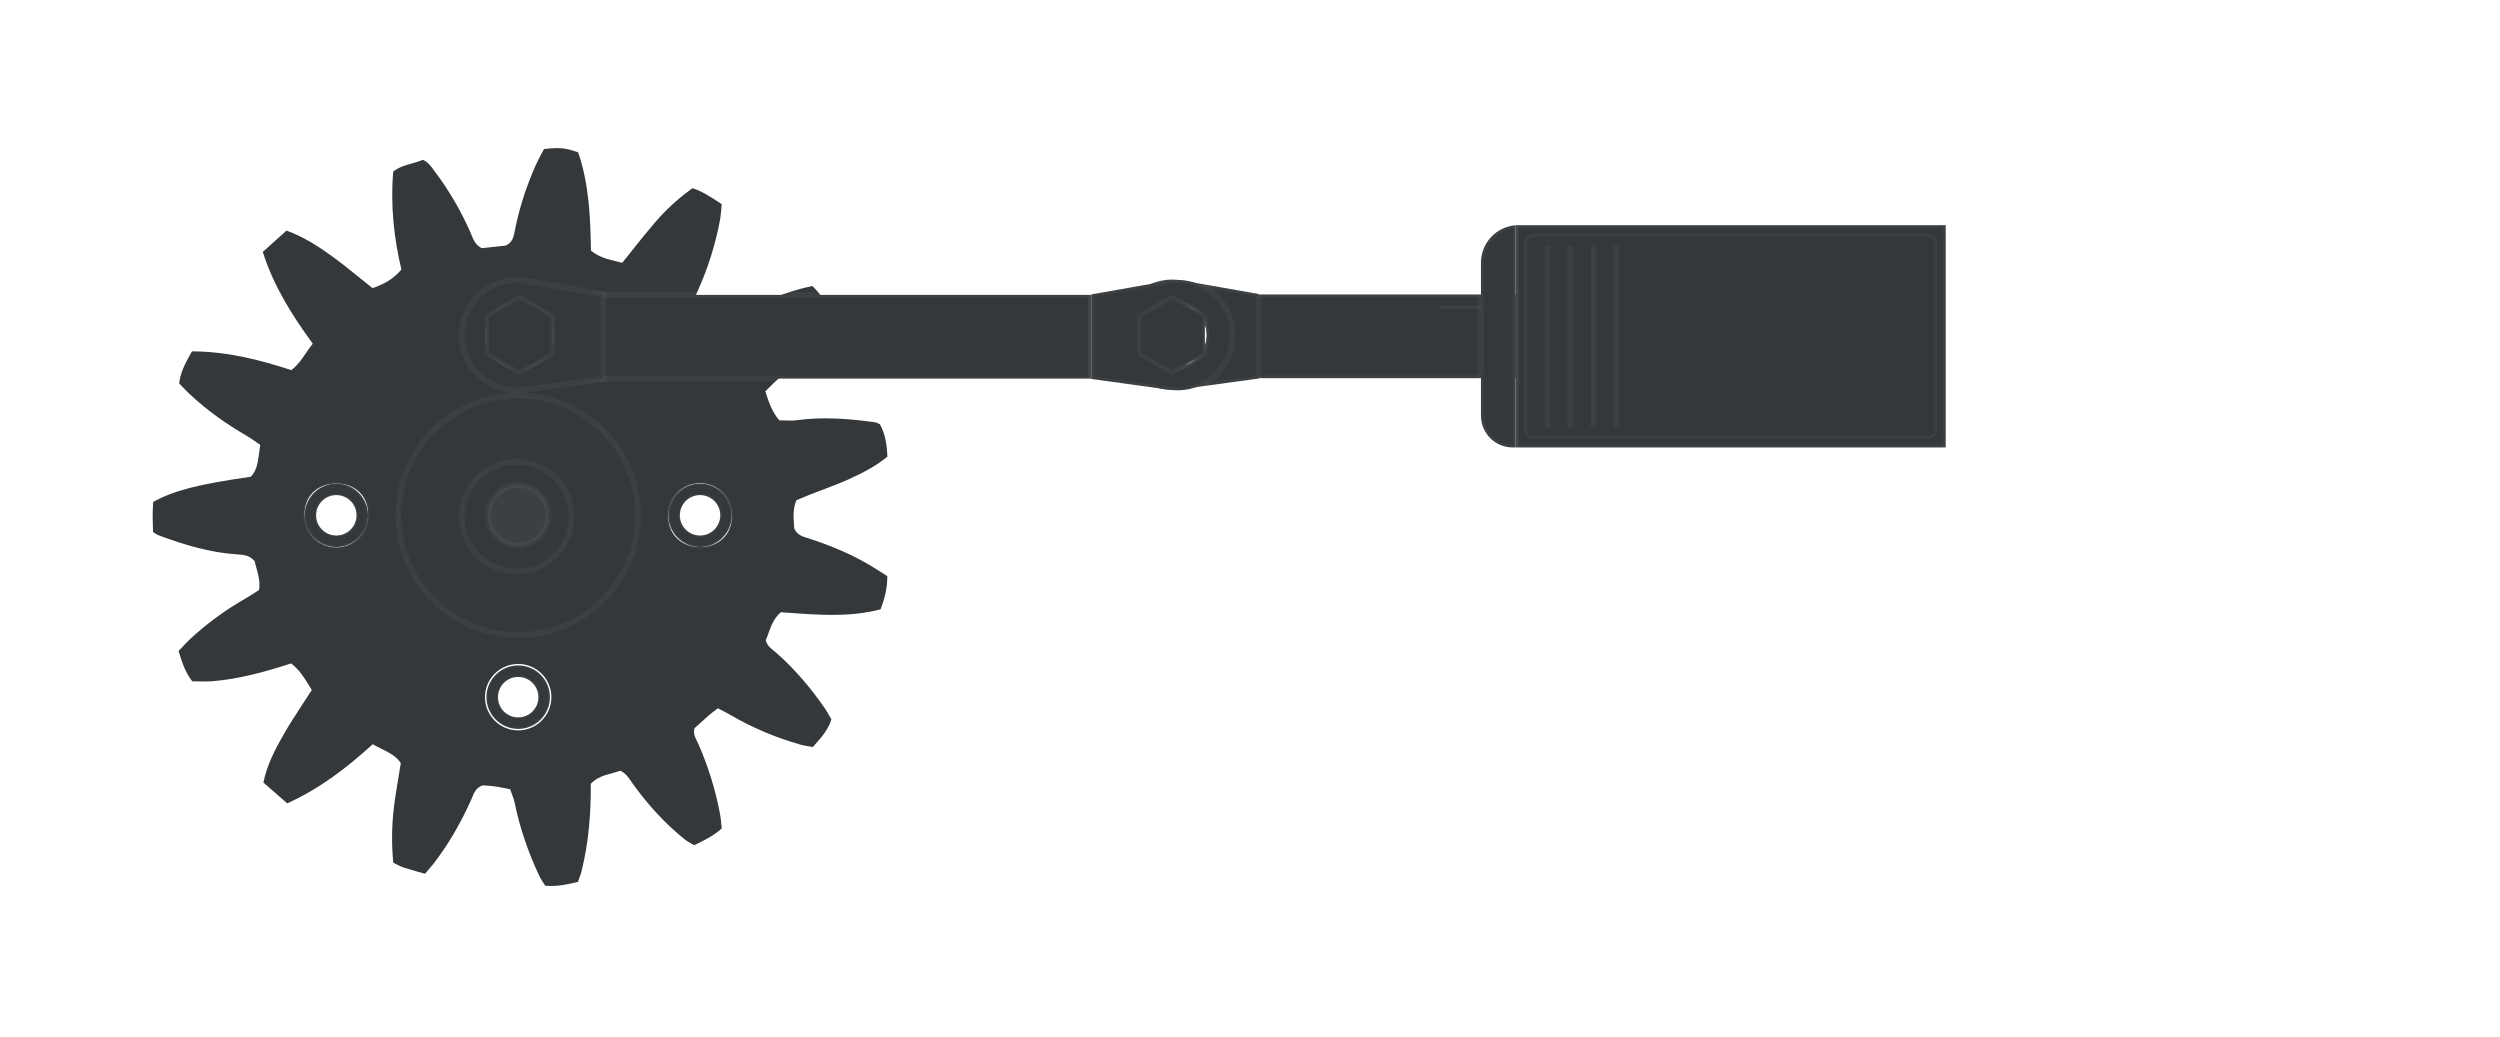
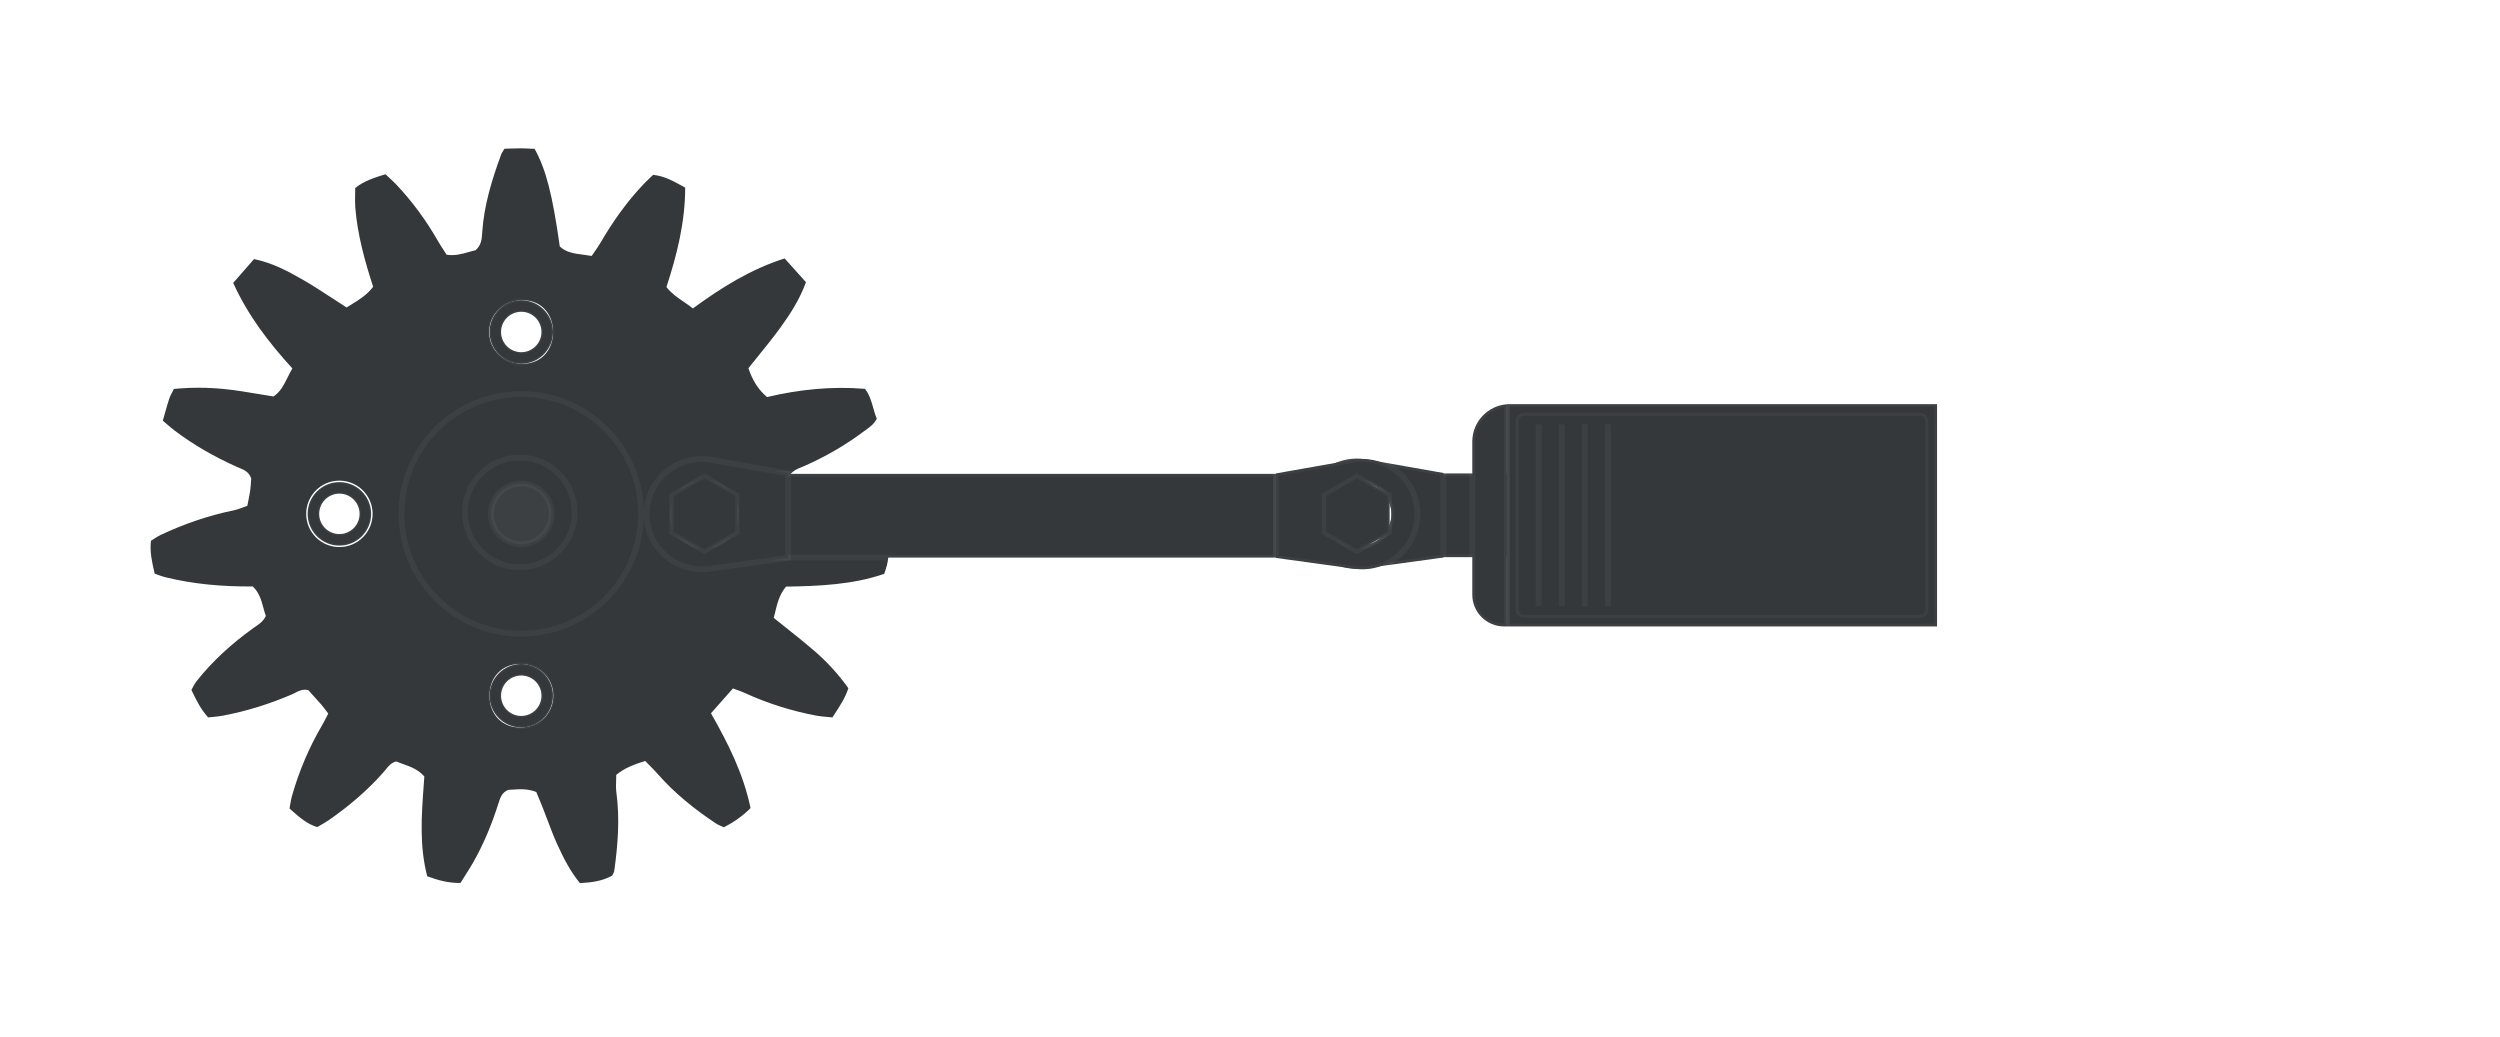
<svg xmlns="http://www.w3.org/2000/svg" width="866" height="359" viewBox="0 0 866 359" fill="none">
  <g id="gear-with-motor">
    <g id="small-gear-2">
-       <path id="cogs-rim" fill-rule="evenodd" clip-rule="evenodd" d="M187.886 48C192.669 48.593 197.28 48.368 202.047 50.078C202.698 51.728 203.563 53.395 204.016 55.166C205.81 62.15 207.103 69.224 207.174 76.466C207.202 79.365 207.179 82.266 207.179 84.994C209.545 87.024 212.067 87.356 214.897 87.982C222.218 78.513 229.92 69.373 239.637 62.454C244.866 64.136 249.72 67.085 253.011 70.59C252.65 76.418 251.203 82.222 249.339 87.9C247.528 93.416 245.369 98.822 243.23 104.636C243.984 105.441 244.837 106.47 245.816 107.363C246.687 108.157 247.695 108.8 248.911 109.709C259.153 103.771 269.765 98.691 281.815 96.141C285.621 99.509 288.448 103.699 291.14 108.245C285.406 119.148 276.728 127.431 267.893 135.955C268.979 138.36 270.01 140.647 271.05 142.946C283.108 142.181 294.871 141.492 306.637 144.164C309.521 148.621 309.668 153.608 310.566 158.789C308.938 160.036 307.415 161.377 305.726 162.463C298.488 167.124 290.712 170.689 282.601 173.544C281.174 174.045 279.775 174.625 278.235 175.217V182.818C279.801 183.399 281.366 184.018 282.955 184.565C291.262 187.419 299.085 191.271 306.48 195.99C307.891 196.891 309.14 198.044 310.446 199.067C309.951 204.163 309.298 208.847 307.028 213.438C295.213 216.69 283.305 216.116 271.185 214.877C270.046 217.248 269.026 219.376 267.83 221.864C270.65 224.614 273.531 227.239 276.19 230.072C279.003 233.067 281.723 236.166 284.265 239.393C286.692 242.476 288.838 245.784 290.967 248.794C289.387 253.278 286.03 257.928 281.639 261.731C269.963 259.547 259.303 254.194 248.573 248.062C246.705 249.822 244.883 251.537 242.939 253.367C247.848 264.281 251.656 275.241 253.103 287.263C249.976 291.447 245.025 293.082 240.955 295.417C238.431 295.317 237.177 293.766 235.775 292.578C228.947 286.799 222.799 280.368 217.461 273.176C216.658 272.095 215.762 271.081 214.735 269.822C212.404 270.554 210.16 271.26 208.246 271.861C206.761 273.942 207.248 275.895 207.271 277.721C207.384 286.356 206.094 294.797 203.948 303.126C203.65 304.282 203.263 305.43 202.768 306.512C202.498 307.107 201.918 307.559 201.471 308.082C197.125 309.5 192.717 309.719 188.453 309.483C186.157 308.482 185.405 306.498 184.505 304.675C180.611 296.807 177.734 288.579 175.835 280.007C175.542 278.686 175.159 277.386 174.75 275.816C172.298 275.469 169.966 275.14 167.255 274.756C166.244 276.838 165.259 278.797 164.335 280.785C160.775 288.444 156.17 295.445 150.924 302.041C149.971 303.242 149.035 304.46 148.096 305.662C142.689 304.278 137.899 303.234 133.429 300.266C131.669 288.378 133.757 276.765 135.893 265.263C134.161 262.852 131.729 262.038 129.343 260.965C124.583 264.72 120.005 268.571 115.176 272.075C110.341 275.582 105.234 278.702 99.52 280.991C95.312 277.952 91.648 274.688 88.186 270.655C89.855 264.869 92.429 259.475 95.397 254.305C98.371 249.126 101.712 244.156 105.133 238.711C103.81 236.886 102.429 234.984 100.932 232.921C100.023 233.068 99.176 233.091 98.406 233.348C89.922 236.167 81.279 238.197 72.333 238.824C71.08 238.912 69.839 239.182 68.076 239.474L63.44 236.898C61.8 232.621 59.675 229.248 58.985 225.395C61.167 222.115 63.867 219.896 67.125 216.557L74.629 210.79C75.647 210.1 82.649 205.542 83.703 204.948C84.758 204.353 85.873 203.724 87.364 202.883C86.675 200.1 86.118 197.855 85.526 195.463H81.841L64.695 190.921L50 185.462V173.679L63.867 167.74C68.815 166.114 72.145 164.429 80.431 163.032C82.169 162.949 83.481 162.887 85.577 162.788C86.18 160.125 86.725 157.718 87.233 155.47C85.267 153.892 84.687 153.734 83.57 153.05L79.733 150.699L73.172 146.094C72.112 145.424 68.439 142.408 68.556 142.434C64.859 138.805 61.832 135.832 58.668 132.726C59.518 130.519 60.244 128.623 60.976 126.73C61.632 125.03 62.788 123.488 63.175 121.317L67.922 118.679C79.307 119.388 90.025 121.73 100.761 125.28C102.31 123.132 103.679 121.234 105.128 119.228C101.803 113.963 98.5 108.993 95.47 103.86C92.506 98.842 90.181 93.502 88.184 87.558C91.126 83.404 95.223 80.394 99.433 76.996C110.707 81.707 120.09 89.069 129.026 97.108C131.586 96.416 133.417 94.884 135.268 93.748C136.165 91.817 135.466 90.181 135.135 88.522C133.488 80.264 132.576 71.934 132.841 63.503C132.898 61.647 133.19 59.797 133.381 57.863C137.631 54.648 142.53 53.88 147.524 52.445C156.289 61.162 161.775 71.772 167.184 82.832C169.534 82.728 171.874 82.625 174.546 82.505C175.049 80.689 175.546 79.09 175.937 77.465C177.986 68.939 180.721 60.656 184.785 52.861C185.632 51.233 186.758 49.752 187.886 48ZM200.275 52.767C195.77 51.197 194.096 51.038 188.445 51.615C187.535 53.379 186.417 55.292 185.53 57.306C182.341 64.536 179.877 72.011 178.359 79.774C177.96 81.817 177.693 83.875 175.201 85.067C172.496 85.36 169.467 85.687 166.846 85.971C164.221 84.546 163.73 82.227 162.843 80.243C159.612 73.016 155.707 66.195 150.952 59.87C149.743 58.262 148.704 56.437 146.52 55.338C143.187 56.788 139.315 56.991 136.196 59.435C135.229 71.067 136.435 82.417 139.045 93.365C136.384 96.452 133.459 98.296 129.049 99.815C124.375 96.109 119.808 92.231 114.972 88.727C110.157 85.239 105.128 82.015 99.249 79.878C96.424 82.414 93.783 84.789 91.022 87.269C94.789 99.096 101.125 109.192 108.341 119.048C105.798 122.192 104.232 125.658 100.922 128.211C89.793 124.56 78.407 121.718 66.485 121.716C64.508 125.343 62.481 128.687 62.069 132.82C63.19 133.975 64.218 135.114 65.329 136.167C71.455 141.975 78.291 146.814 85.579 151.049C87.163 151.969 88.637 153.085 90.153 154.106C89.412 158.282 89.592 162.302 86.887 165.149C68.736 167.73 60.278 169.903 53.056 173.874C52.996 175.385 52.882 177.075 52.877 178.765C52.872 180.629 52.966 182.494 53.017 184.314C53.847 184.797 54.392 185.234 55.014 185.462C63.713 188.653 72.515 191.388 81.855 192.015C84.016 192.161 86.37 192.199 88.205 194.373C88.839 197.389 90.327 200.54 89.738 204.351C88.24 205.305 86.705 206.373 85.086 207.296C78.056 211.302 71.566 216.043 65.657 221.565C64.308 222.825 63.097 224.235 61.857 225.538C63.066 229.481 64.205 233.012 66.617 236.016C68.992 236.016 71.218 236.167 73.42 235.99C82.844 235.233 91.9 232.706 100.846 229.81C104.252 232.404 106.018 235.868 108.004 239.005C104.604 244.34 101.194 249.276 98.225 254.462C95.275 259.617 92.493 264.915 91.245 271.074C91.488 271.287 91.731 271.498 91.973 271.71C94.504 273.921 96.962 276.068 99.499 278.284C110.79 273.173 120.244 265.897 129.118 257.789C132.773 259.945 136.68 261.026 138.834 264.335C137.924 270.212 136.82 275.76 136.262 281.361C135.686 287.131 135.655 292.953 136.23 298.824C137.488 299.438 138.505 300.083 139.614 300.446C142.035 301.237 144.503 301.886 147.22 302.67C148.397 301.273 149.539 300.03 150.556 298.693C155.66 291.977 159.795 284.689 163.231 276.995C164.053 275.153 164.527 273.016 167.202 272.041C168.308 272.13 169.847 272.186 171.364 272.397C173.039 272.63 174.693 273.005 176.726 273.389C177.267 275.009 177.963 276.547 178.294 278.159C180.094 286.933 183.006 295.325 186.802 303.416C187.367 304.619 188.182 305.704 188.845 306.786C192.926 307.234 196.546 306.316 200.21 305.492C200.652 304.208 201.123 303.101 201.411 301.951C203.908 291.931 204.723 281.713 204.652 271.501C207.622 268.373 211.528 268.223 214.861 266.978C217.089 268.02 218.037 269.897 219.228 271.543C224.479 278.795 230.421 285.407 237.463 290.974C238.367 291.687 239.454 292.169 240.475 292.768C240.51 292.751 240.546 292.735 240.581 292.718C243.956 291.102 247.139 289.579 250.013 286.964C249.823 285.305 249.731 283.607 249.42 281.951C247.864 273.672 245.367 265.682 242.029 257.943C241.309 256.271 239.983 254.711 240.556 252.277C242.111 250.875 243.867 249.251 245.669 247.683C246.562 246.907 247.542 246.23 248.684 245.355C250.065 246.083 251.432 246.741 252.736 247.505C260.467 252.03 268.652 255.484 277.259 257.938C278.696 258.347 280.202 258.516 281.565 258.774C284.316 255.663 286.879 252.937 288 249.173C287.161 247.764 286.45 246.39 285.576 245.133C280.76 238.219 275.352 231.821 269.017 226.231C267.633 225.01 265.864 224.091 265.258 221.803C266.643 218.631 267.272 214.828 270.485 212.074C282.006 212.891 293.61 214.073 305.046 211.069C306.441 207.284 307.409 203.708 307.356 199.563C305.085 198.146 302.822 196.636 300.47 195.285C293.908 191.513 286.932 188.672 279.733 186.38C277.905 185.798 276.095 185.3 275.111 183.024C274.986 180.12 274.423 176.887 275.842 173.299C277.329 172.682 279.025 171.949 280.742 171.27C285.197 169.51 289.749 167.962 294.102 165.976C298.75 163.856 303.329 161.524 307.403 158.183C307.228 154.143 306.681 150.334 304.798 146.969C304.092 146.666 303.637 146.35 303.149 146.282C294.134 145.035 285.107 144.313 276.012 145.553C274.025 145.823 271.97 145.593 269.927 145.593C267.489 142.699 266.288 139.363 265.109 135.567C266.536 134.179 267.923 132.703 269.442 131.377C276.214 125.471 281.775 118.54 286.727 111.093C287.282 110.258 287.621 109.278 288.081 108.323C286.308 104.873 284.192 101.831 281.426 99.077C269.604 101.525 259.073 106.802 248.574 112.784C246.066 110.564 243.661 108.435 241.196 106.253C240.789 105.893 240.38 105.531 239.969 105.167C240.552 103.639 240.963 102.354 241.52 101.137C245.172 93.153 247.789 84.84 249.407 76.219C249.746 74.412 249.813 72.554 250.005 70.716C246.56 68.466 243.509 66.347 239.898 65.191C234.934 68.713 230.665 72.673 226.864 77.089C222.973 81.605 219.332 86.338 215.537 91.03C211.709 90.05 207.977 89.524 204.705 86.789C204.515 75.267 204.045 63.666 200.275 52.767Z" fill="rgba(255,255,255,0.04)" />
-       <path id="inner-body" fill-rule="evenodd" clip-rule="evenodd" d="M200.275 52.767C195.77 51.197 194.097 51.038 188.446 51.615C188.166 52.157 187.867 52.713 187.56 53.282C186.87 54.564 186.145 55.911 185.531 57.305C182.342 64.536 179.878 72.011 178.359 79.774C178.338 79.883 178.317 79.992 178.297 80.1C177.926 82.034 177.561 83.938 175.202 85.067C172.496 85.36 169.468 85.687 166.847 85.97C164.683 84.797 163.969 83.014 163.288 81.313C163.143 80.951 162.999 80.592 162.843 80.243C159.613 73.016 155.708 66.195 150.952 59.87C150.755 59.607 150.562 59.338 150.368 59.068C149.373 57.685 148.347 56.257 146.52 55.337C145.31 55.864 144.028 56.227 142.737 56.591C140.474 57.231 138.183 57.879 136.196 59.435C135.229 71.066 136.436 82.417 139.045 93.365C136.385 96.452 133.46 98.296 129.049 99.815C127.626 98.686 126.212 97.541 124.798 96.396C121.569 93.782 118.335 91.163 114.972 88.727C110.158 85.239 105.129 82.015 99.249 79.878C97.8 81.18 96.398 82.439 95.004 83.692L94.943 83.746L94.878 83.805L94.839 83.84C93.573 84.978 92.311 86.112 91.022 87.269C94.789 99.096 101.126 109.191 108.341 119.048C107.487 120.104 106.743 121.196 106.007 122.278C104.55 124.417 103.121 126.516 100.923 128.211C89.793 124.56 78.408 121.718 66.485 121.716C66.305 122.046 66.125 122.374 65.945 122.701C64.153 125.958 62.444 129.065 62.069 132.819C62.426 133.187 62.773 133.553 63.117 133.915C63.853 134.691 64.572 135.449 65.329 136.166C71.455 141.975 78.291 146.813 85.58 151.049C86.668 151.681 87.705 152.406 88.739 153.129C89.209 153.458 89.68 153.787 90.154 154.106C89.984 155.063 89.863 156.012 89.744 156.94C89.344 160.063 88.973 162.954 86.888 165.148C68.736 167.73 60.279 169.903 53.057 173.873C53.039 174.323 53.016 174.789 52.993 175.266C52.938 176.391 52.881 177.578 52.877 178.765C52.874 180.08 52.92 181.396 52.965 182.697C52.984 183.239 53.003 183.778 53.018 184.314C53.302 184.48 53.553 184.64 53.786 184.788C54.23 185.072 54.606 185.312 55.015 185.462C63.714 188.653 72.516 191.388 81.856 192.015C81.969 192.023 82.084 192.03 82.198 192.038C84.263 192.171 86.467 192.313 88.206 194.373C88.374 195.172 88.602 195.981 88.835 196.809C89.482 199.105 90.171 201.55 89.739 204.351C89.273 204.647 88.804 204.955 88.33 205.266C87.279 205.954 86.202 206.66 85.087 207.295C78.056 211.302 71.567 216.043 65.657 221.565C64.735 222.426 63.877 223.358 63.03 224.278C62.639 224.702 62.249 225.126 61.858 225.538C63.066 229.481 64.206 233.012 66.618 236.015C67.377 236.015 68.121 236.031 68.854 236.046C70.412 236.079 71.923 236.11 73.42 235.99C82.844 235.233 91.901 232.705 100.847 229.81C103.7 231.983 105.402 234.766 107.047 237.457C107.366 237.978 107.683 238.496 108.005 239.005C106.957 240.649 105.908 242.255 104.871 243.843C102.545 247.405 100.279 250.875 98.226 254.461C95.275 259.617 92.494 264.915 91.246 271.074L91.973 271.71C94.505 273.921 96.963 276.068 99.5 278.284C110.79 273.172 120.244 265.897 129.119 257.789C130.139 258.391 131.179 258.909 132.194 259.415C134.818 260.722 137.282 261.95 138.835 264.334C138.553 266.154 138.253 267.941 137.956 269.709C137.293 273.651 136.648 277.494 136.263 281.361C135.686 287.131 135.656 292.953 136.23 298.824C136.637 299.022 137.018 299.224 137.385 299.418C138.154 299.825 138.864 300.2 139.614 300.445C141.315 301.001 143.039 301.487 144.856 301.998L144.866 302.002C145.633 302.217 146.416 302.438 147.221 302.67C147.6 302.22 147.975 301.786 148.344 301.36C149.12 300.463 149.868 299.599 150.556 298.693C155.661 291.977 159.796 284.689 163.231 276.995C163.354 276.72 163.469 276.439 163.585 276.156C164.244 274.541 164.927 272.87 167.203 272.041C167.516 272.066 167.864 272.089 168.237 272.113C169.179 272.174 170.278 272.246 171.365 272.396C172.514 272.557 173.654 272.784 174.914 273.035C175.488 273.149 176.09 273.269 176.726 273.389C176.9 273.907 177.089 274.417 177.276 274.923C177.676 276 178.07 277.063 178.295 278.159C180.095 286.933 183.007 295.324 186.803 303.416C187.19 304.241 187.695 305.01 188.188 305.761C188.414 306.105 188.637 306.446 188.845 306.785C192.659 307.205 196.071 306.431 199.491 305.655C199.731 305.6 199.971 305.546 200.211 305.492C200.352 305.081 200.497 304.688 200.637 304.305C200.935 303.497 201.217 302.73 201.412 301.951C203.909 291.931 204.724 281.713 204.652 271.501C206.794 269.245 209.423 268.538 211.972 267.853C212.958 267.587 213.932 267.325 214.862 266.978C216.692 267.833 217.658 269.253 218.605 270.644C218.811 270.947 219.016 271.249 219.229 271.543C224.479 278.795 230.421 285.407 237.463 290.973C238.082 291.461 238.785 291.841 239.496 292.224C239.823 292.401 240.153 292.579 240.476 292.768L240.581 292.718C243.956 291.102 247.14 289.579 250.014 286.963C249.954 286.442 249.904 285.917 249.854 285.391C249.744 284.242 249.634 283.086 249.421 281.951C247.864 273.672 245.367 265.681 242.03 257.943C241.871 257.575 241.683 257.212 241.493 256.844C240.818 255.542 240.11 254.175 240.556 252.277C240.991 251.885 241.442 251.475 241.905 251.055L241.913 251.047C243.103 249.965 244.375 248.81 245.669 247.683C246.274 247.158 246.919 246.678 247.626 246.151C247.964 245.9 248.316 245.638 248.685 245.355C249.119 245.584 249.552 245.806 249.982 246.027C250.919 246.507 251.843 246.981 252.737 247.505C260.467 252.03 268.653 255.484 277.259 257.938C278.251 258.22 279.275 258.388 280.262 258.549C280.706 258.622 281.143 258.694 281.565 258.774C281.733 258.584 281.899 258.397 282.065 258.21C284.623 255.327 286.948 252.708 288.001 249.172C287.731 248.72 287.475 248.272 287.223 247.83C286.689 246.894 286.17 245.987 285.577 245.133C280.76 238.219 275.352 231.821 269.018 226.231C268.728 225.975 268.421 225.733 268.112 225.488C266.944 224.565 265.737 223.611 265.258 221.803C265.604 221.012 265.902 220.182 266.205 219.339C267.118 216.8 268.074 214.142 270.486 212.073C271.39 212.138 272.294 212.204 273.199 212.27L273.213 212.272C283.836 213.052 294.512 213.836 305.046 211.069C306.442 207.284 307.41 203.707 307.357 199.563C306.646 199.119 305.935 198.667 305.223 198.212C303.66 197.216 302.086 196.213 300.47 195.285C293.909 191.513 286.932 188.672 279.733 186.38L279.528 186.315C277.771 185.758 276.059 185.215 275.112 183.024C275.09 182.527 275.056 182.022 275.021 181.506C274.852 179.005 274.667 176.273 275.843 173.299C276.293 173.113 276.762 172.915 277.245 172.712C278.357 172.243 279.546 171.743 280.742 171.27C282.196 170.696 283.66 170.144 285.124 169.592C288.147 168.453 291.17 167.314 294.103 165.976C298.75 163.855 303.329 161.524 307.404 158.183C307.228 154.143 306.681 150.333 304.799 146.969C304.556 146.865 304.343 146.76 304.149 146.663C303.776 146.478 303.47 146.327 303.15 146.282C294.134 145.035 285.108 144.313 276.013 145.553C274.653 145.737 273.261 145.688 271.863 145.639C271.218 145.616 270.573 145.593 269.928 145.593C267.489 142.699 266.288 139.363 265.11 135.567C265.557 135.132 266 134.689 266.444 134.244C267.418 133.269 268.4 132.287 269.443 131.377C276.215 125.471 281.776 118.54 286.728 111.093C287.104 110.527 287.381 109.893 287.664 109.246C287.798 108.94 287.934 108.629 288.081 108.323C286.308 104.873 284.193 101.831 281.426 99.077C269.604 101.524 259.074 106.802 248.575 112.784C246.067 110.564 243.662 108.435 241.196 106.253L239.97 105.167C240.16 104.666 240.333 104.192 240.498 103.737C240.837 102.805 241.146 101.955 241.52 101.137C245.173 93.153 247.79 84.84 249.408 76.219C249.64 74.98 249.745 73.717 249.85 72.453C249.897 71.874 249.946 71.294 250.006 70.716C249.704 70.519 249.404 70.322 249.107 70.127C246.021 68.102 243.192 66.245 239.898 65.191C234.935 68.713 230.666 72.673 226.864 77.088C224.164 80.224 221.583 83.463 218.988 86.72C217.845 88.155 216.698 89.595 215.538 91.03C214.937 90.876 214.34 90.734 213.746 90.592C210.551 89.831 207.464 89.095 204.706 86.788C204.515 75.266 204.045 63.666 200.275 52.767ZM191 241.5C191 247.851 185.852 253 179.5 253C173.149 253 168 247.851 168 241.5C168 235.149 173.149 230 179.5 230C185.852 230 191 235.149 191 241.5ZM242.499 167.399C248.85 167.399 253.5 172.548 253.5 178.899C253.5 185.25 248.851 189.5 242.5 189.5C236.149 189.5 231.5 185.25 231.5 178.899C231.5 172.548 236.148 167.399 242.499 167.399ZM116.5 167.5C122.851 167.5 127.5 171.649 127.5 178C127.5 184.351 122.853 189.601 116.502 189.601C110.151 189.601 105.5 184.351 105.5 178C105.5 171.649 110.149 167.5 116.5 167.5ZM191 115.5C191 121.851 185.852 127 179.5 127C173.149 127 168 121.851 168 115.5C168 109.149 173.149 104 179.5 104C185.852 104 191 109.149 191 115.5Z" fill="#35383B" />
-       <circle id="center" cx="179.5" cy="178.5" r="10.5" fill="rgba(255,255,255,0.04)" stroke="rgba(255,255,255,0.04)" stroke-width="2" />
-       <circle id="inner-ring" cx="179" cy="179" r="19" stroke="rgba(255,255,255,0.04)" stroke-width="2" />
-       <circle id="outer-inner-ring" cx="179.5" cy="178.5" r="41.5" stroke="rgba(255,255,255,0.04)" stroke-width="2" />
+       <path id="cogs-rim" fill-rule="evenodd" clip-rule="evenodd" d="M311.065 186.386C310.473 191.169 310.698 195.781 308.988 200.547C307.337 201.198 305.671 202.063 303.899 202.517C296.915 204.31 289.841 205.603 282.599 205.674C279.7 205.703 276.8 205.679 274.072 205.679C272.042 208.045 271.709 210.567 271.083 213.397C280.552 220.719 289.692 228.42 296.612 238.138C294.929 243.366 291.98 248.22 288.475 251.511C282.647 251.15 276.843 249.704 271.166 247.839C265.649 246.028 260.244 243.87 254.429 241.731C253.624 242.484 252.595 243.338 251.703 244.316C250.908 245.187 250.266 246.196 249.357 247.411C255.294 257.653 260.375 268.265 262.924 280.315C259.557 284.122 255.366 286.948 250.82 289.64C239.917 283.907 231.634 275.229 223.111 266.394C220.705 267.48 218.418 268.51 216.119 269.55C216.884 281.608 217.574 293.372 214.901 305.137C210.444 308.021 205.457 308.169 200.276 309.066C199.03 307.439 197.689 305.915 196.603 304.227C191.942 296.988 188.376 289.213 185.522 281.101C185.02 279.674 184.441 278.275 183.848 276.736H176.247C175.666 278.302 175.047 279.866 174.501 281.455C171.646 289.762 167.794 297.586 163.076 304.98C162.175 306.391 161.022 307.64 159.998 308.947C154.902 308.451 150.218 307.798 145.627 305.528C142.375 293.713 142.95 281.806 144.188 269.686C141.817 268.547 139.69 267.526 137.201 266.331C134.451 269.15 131.827 272.031 128.994 274.69C125.999 277.503 122.899 280.224 119.672 282.765C116.589 285.192 113.281 287.338 110.271 289.467C105.788 287.888 101.137 284.53 97.334 280.139C99.518 268.463 104.871 257.804 111.004 247.073C109.244 245.205 107.528 243.383 105.699 241.439C94.784 246.349 83.825 250.156 71.803 251.604C67.619 248.476 65.983 243.525 63.649 239.456C63.748 236.931 65.299 235.677 66.488 234.275C72.266 227.447 78.697 221.299 85.889 215.961C86.971 215.158 87.985 214.262 89.243 213.235C88.511 210.904 87.805 208.66 87.204 206.747C85.123 205.262 83.171 205.748 81.344 205.772C72.71 205.884 64.269 204.594 55.939 202.449C54.783 202.151 53.636 201.763 52.553 201.268C51.959 200.998 51.506 200.419 50.983 199.972C49.566 195.625 49.346 191.217 49.583 186.954C50.583 184.658 52.567 183.906 54.39 183.005C62.258 179.111 70.486 176.234 79.058 174.335C80.379 174.042 81.68 173.659 83.249 173.25C83.597 170.798 83.926 168.466 84.31 165.756C82.227 164.744 80.269 163.759 78.28 162.835C70.621 159.276 63.62 154.67 57.024 149.425C55.824 148.471 54.606 147.535 53.404 146.597C54.788 141.189 55.831 136.4 58.799 131.929C70.688 130.169 82.3 132.258 93.803 134.394C96.213 132.662 97.028 130.229 98.101 127.843C94.346 123.083 90.494 118.505 86.991 113.676C83.484 108.841 80.363 103.734 78.075 98.021C81.113 93.812 84.377 90.148 88.41 86.686C94.197 88.355 99.59 90.929 104.761 93.897C109.94 96.871 114.909 100.212 120.354 103.633C122.179 102.31 124.082 100.929 126.145 99.432C125.997 98.523 125.974 97.676 125.718 96.906C122.898 88.423 120.869 79.779 120.241 70.833C120.154 69.58 119.883 68.339 119.591 66.576L122.167 61.94C126.445 60.3 129.818 58.175 133.67 57.486C136.951 59.668 139.169 62.367 142.508 65.625L148.276 73.129C148.965 74.147 153.523 81.149 154.118 82.204C154.712 83.258 155.341 84.373 156.183 85.864C158.966 85.176 161.21 84.619 163.603 84.026V80.341L168.145 63.195L173.603 48.5H185.386L191.325 62.367C192.952 67.316 194.636 70.646 196.033 78.931C196.116 80.669 196.178 81.982 196.278 84.078C198.94 84.68 201.347 85.225 203.596 85.733C205.173 83.767 205.331 83.188 206.015 82.07L208.366 78.233L212.971 71.672C213.642 70.612 216.657 66.939 216.632 67.056C220.261 63.359 223.234 60.333 226.34 57.169C228.547 58.018 230.443 58.744 232.335 59.476C234.035 60.132 235.577 61.288 237.749 61.675L240.386 66.422C239.677 77.807 237.336 88.525 233.786 99.261C235.933 100.81 237.831 102.179 239.838 103.628C245.103 100.304 250.073 97 255.205 93.97C260.224 91.006 265.563 88.681 271.507 86.684C275.661 89.626 278.672 93.723 282.069 97.933C277.358 109.207 269.996 118.59 261.958 127.526C262.65 130.086 264.182 131.917 265.317 133.768C267.248 134.665 268.884 133.966 270.543 133.635C278.802 131.988 287.132 131.076 295.562 131.341C297.418 131.399 299.268 131.69 301.202 131.881C304.418 136.131 305.185 141.031 306.62 146.024C297.903 154.79 287.294 160.275 276.233 165.684C276.338 168.034 276.441 170.374 276.56 173.046C278.376 173.55 279.976 174.046 281.6 174.437C290.127 176.487 298.41 179.222 306.205 183.285C307.832 184.132 309.314 185.259 311.065 186.386ZM306.299 198.775C307.868 194.27 308.028 192.597 307.45 186.946C305.687 186.035 303.773 184.918 301.76 184.03C294.529 180.841 287.055 178.377 279.291 176.859C277.248 176.46 275.191 176.193 273.999 173.701C273.706 170.996 273.378 167.967 273.095 165.347C274.519 162.721 276.839 162.23 278.822 161.343C286.049 158.113 292.871 154.207 299.196 149.452C300.803 148.243 302.628 147.204 303.728 145.02C302.278 141.687 302.074 137.815 299.63 134.696C287.999 133.729 276.648 134.936 265.701 137.545C262.613 134.884 260.769 131.96 259.251 127.549C262.956 122.875 266.835 118.308 270.338 113.472C273.827 108.657 277.05 103.628 279.188 97.749C276.651 94.924 274.277 92.284 271.797 89.522C259.97 93.289 249.874 99.625 240.017 106.841C236.873 104.298 233.407 102.732 230.854 99.422C234.505 88.293 237.348 76.908 237.349 64.985C233.722 63.008 230.378 60.981 226.246 60.569C225.09 61.69 223.952 62.718 222.899 63.829C217.091 69.955 212.252 76.791 208.017 84.079C207.096 85.664 205.98 87.137 204.959 88.654C200.783 87.912 196.763 88.093 193.917 85.387C191.336 67.236 189.162 58.779 185.192 51.556C183.681 51.497 181.991 51.382 180.301 51.377C178.436 51.372 176.571 51.466 174.751 51.517C174.268 52.347 173.832 52.892 173.603 53.514C170.413 62.214 167.677 71.016 167.05 80.356C166.904 82.516 166.866 84.871 164.692 86.705C161.676 87.339 158.525 88.827 154.714 88.238C153.761 86.74 152.692 85.205 151.77 83.586C147.763 76.556 143.022 70.066 137.5 64.157C136.241 62.808 134.83 61.597 133.528 60.357C129.584 61.566 126.053 62.705 123.05 65.118C123.05 67.492 122.899 69.718 123.076 71.92C123.832 81.344 126.36 90.401 129.256 99.347C126.661 102.752 123.198 104.518 120.06 106.505C114.726 103.104 109.789 99.694 104.604 96.725C99.448 93.775 94.15 90.993 87.992 89.745C87.779 89.989 87.567 90.231 87.356 90.473C85.144 93.004 82.997 95.462 80.782 98C85.893 109.29 93.168 118.744 101.276 127.619C99.121 131.273 98.039 135.181 94.731 137.335C88.853 136.424 83.306 135.32 77.705 134.762C71.934 134.186 66.113 134.155 60.242 134.73C59.627 135.988 58.983 137.005 58.62 138.114C57.828 140.535 57.18 143.003 56.395 145.72C57.792 146.897 59.035 148.04 60.373 149.056C67.088 154.16 74.376 158.295 82.07 161.731C83.913 162.554 86.049 163.027 87.025 165.702C86.935 166.808 86.879 168.348 86.669 169.864C86.435 171.539 86.06 173.193 85.676 175.226C84.057 175.767 82.519 176.463 80.906 176.794C72.133 178.594 63.741 181.506 55.65 185.303C54.446 185.867 53.361 186.683 52.28 187.345C51.831 191.426 52.749 195.046 53.574 198.71C54.858 199.152 55.964 199.624 57.114 199.912C67.135 202.408 77.352 203.223 87.565 203.152C90.692 206.122 90.842 210.028 92.087 213.361C91.046 215.59 89.168 216.537 87.523 217.729C80.27 222.979 73.659 228.921 68.092 235.963C67.379 236.867 66.896 237.954 66.297 238.975C66.314 239.011 66.331 239.046 66.348 239.081C67.963 242.456 69.487 245.639 72.102 248.514C73.761 248.323 75.459 248.231 77.114 247.92C85.393 246.364 93.384 243.867 101.123 240.529C102.795 239.809 104.355 238.483 106.788 239.056C108.191 240.611 109.814 242.367 111.382 244.169C112.158 245.063 112.835 246.043 113.71 247.184C112.982 248.565 112.325 249.932 111.56 251.236C107.035 258.967 103.581 267.153 101.127 275.759C100.719 277.196 100.55 278.702 100.292 280.065C103.402 282.817 106.128 285.379 109.893 286.5C111.302 285.661 112.675 284.951 113.932 284.076C120.846 279.26 127.244 273.852 132.834 267.517C134.056 266.133 134.975 264.364 137.263 263.758C140.435 265.144 144.237 265.772 146.992 268.986C146.174 280.506 144.993 292.11 147.996 303.546C151.781 304.942 155.358 305.91 159.502 305.857C160.919 303.585 162.429 301.323 163.78 298.97C167.552 292.408 170.393 285.432 172.685 278.233C173.268 276.405 173.765 274.595 176.042 273.612C178.946 273.486 182.178 272.924 185.766 274.342C186.383 275.829 187.116 277.525 187.795 279.242C189.555 283.697 191.104 288.25 193.089 292.603C195.21 297.25 197.542 301.829 200.883 305.903C204.922 305.728 208.732 305.181 212.096 303.299C212.399 302.592 212.715 302.138 212.783 301.649C214.03 292.634 214.753 283.607 213.513 274.512C213.243 272.526 213.472 270.471 213.472 268.428C216.366 265.989 219.702 264.788 223.499 263.609C224.886 265.036 226.362 266.423 227.688 267.943C233.594 274.715 240.525 280.275 247.973 285.228C248.807 285.782 249.787 286.121 250.742 286.581C254.193 284.808 257.235 282.692 259.988 279.926C257.541 268.104 252.263 257.573 246.281 247.075C248.501 244.566 250.63 242.161 252.813 239.696C253.173 239.289 253.535 238.88 253.899 238.469C255.427 239.052 256.711 239.464 257.928 240.02C265.912 243.672 274.225 246.29 282.847 247.907C284.653 248.247 286.511 248.313 288.349 248.505C290.599 245.06 292.719 242.009 293.874 238.398C290.352 233.434 286.393 229.165 281.977 225.364C277.46 221.473 272.728 217.832 268.036 214.037C269.016 210.209 269.542 206.477 272.277 203.205C283.799 203.015 295.399 202.545 306.299 198.775Z" fill="rgba(255,255,255,0.04)" />
+       <path id="inner-body" fill-rule="evenodd" clip-rule="evenodd" d="M306.298 198.775C307.868 194.27 308.027 192.597 307.45 186.946C306.908 186.666 306.352 186.366 305.783 186.06C304.501 185.37 303.154 184.645 301.76 184.03C294.529 180.841 287.054 178.378 279.291 176.859C279.182 176.838 279.073 176.817 278.965 176.796C277.031 176.426 275.127 176.06 273.998 173.701C273.705 170.996 273.378 167.968 273.095 165.347C274.268 163.182 276.051 162.469 277.752 161.788C278.114 161.643 278.473 161.499 278.822 161.343C286.049 158.113 292.87 154.207 299.195 149.452C299.458 149.255 299.727 149.062 299.997 148.867C301.38 147.873 302.808 146.847 303.727 145.02C303.201 143.81 302.838 142.528 302.474 141.237C301.834 138.974 301.186 136.682 299.63 134.696C287.999 133.729 276.648 134.936 265.7 137.545C262.613 134.884 260.769 131.96 259.25 127.549C260.379 126.126 261.523 124.712 262.668 123.298C265.283 120.069 267.901 116.835 270.338 113.472C273.826 108.657 277.05 103.628 279.187 97.749C277.885 96.299 276.626 94.898 275.373 93.504L275.318 93.443L275.26 93.378L275.225 93.339C274.087 92.072 272.953 90.81 271.796 89.522C259.969 93.289 249.874 99.625 240.017 106.841C238.961 105.987 237.869 105.243 236.787 104.506C234.648 103.05 232.549 101.621 230.854 99.423C234.505 88.293 237.347 76.908 237.349 64.985C237.019 64.805 236.69 64.624 236.364 64.445C233.107 62.653 230 60.944 226.246 60.569C225.878 60.926 225.512 61.273 225.15 61.617C224.374 62.352 223.616 63.072 222.898 63.829C217.09 69.955 212.251 76.791 208.016 84.079C207.384 85.168 206.659 86.204 205.936 87.238C205.607 87.709 205.278 88.18 204.959 88.654C204.002 88.484 203.053 88.362 202.125 88.243C199.002 87.843 196.111 87.473 193.917 85.388C191.335 67.236 189.162 58.779 185.192 51.556C184.742 51.539 184.276 51.516 183.799 51.493C182.674 51.438 181.487 51.38 180.3 51.377C178.985 51.373 177.669 51.419 176.368 51.465C175.826 51.484 175.287 51.502 174.751 51.518C174.585 51.802 174.425 52.053 174.277 52.285C173.993 52.73 173.753 53.105 173.603 53.514C170.412 62.214 167.677 71.016 167.05 80.356C167.042 80.469 167.035 80.583 167.027 80.698C166.894 82.763 166.752 84.967 164.692 86.705C163.893 86.873 163.084 87.101 162.256 87.335C159.96 87.982 157.515 88.671 154.714 88.238C154.418 87.773 154.11 87.303 153.799 86.829C153.111 85.779 152.405 84.701 151.77 83.586C147.763 76.556 143.022 70.066 137.5 64.157C136.639 63.235 135.707 62.377 134.787 61.53C134.363 61.139 133.939 60.749 133.527 60.357C129.584 61.566 126.053 62.706 123.05 65.118C123.05 65.877 123.034 66.621 123.019 67.354C122.986 68.912 122.955 70.423 123.075 71.92C123.832 81.344 126.36 90.401 129.255 99.347C127.082 102.2 124.298 103.902 121.608 105.547C121.087 105.866 120.569 106.182 120.06 106.505C118.416 105.457 116.81 104.408 115.222 103.371C111.66 101.045 108.19 98.779 104.604 96.726C99.448 93.775 94.15 90.994 87.991 89.745L87.355 90.473C85.144 93.004 82.997 95.462 80.781 98C85.892 109.29 93.168 118.744 101.276 127.619C100.674 128.639 100.156 129.678 99.65 130.694C98.343 133.318 97.115 135.782 94.731 137.335C92.911 137.053 91.124 136.753 89.356 136.456C85.414 135.793 81.571 135.148 77.704 134.762C71.934 134.186 66.112 134.155 60.241 134.73C60.043 135.136 59.841 135.518 59.647 135.885C59.24 136.654 58.865 137.364 58.62 138.114C58.064 139.815 57.578 141.538 57.066 143.355L57.063 143.366C56.848 144.133 56.627 144.916 56.395 145.72C56.844 146.099 57.279 146.475 57.705 146.844C58.602 147.619 59.466 148.367 60.372 149.056C67.088 154.161 74.376 158.296 82.07 161.731C82.345 161.854 82.626 161.969 82.909 162.084C84.524 162.744 86.195 163.426 87.024 165.702C86.999 166.016 86.976 166.364 86.952 166.737C86.891 167.679 86.819 168.778 86.668 169.864C86.508 171.014 86.281 172.154 86.03 173.413C85.916 173.987 85.796 174.59 85.676 175.226C85.158 175.399 84.648 175.588 84.141 175.776C83.065 176.175 82.002 176.569 80.906 176.795C72.132 178.594 63.74 181.506 55.649 185.303C54.824 185.69 54.054 186.195 53.304 186.688C52.96 186.913 52.619 187.137 52.279 187.345C51.86 191.159 52.634 194.57 53.41 197.991C53.465 198.231 53.519 198.471 53.573 198.71C53.984 198.852 54.377 198.997 54.76 199.137C55.568 199.434 56.335 199.717 57.114 199.912C67.134 202.409 77.352 203.223 87.564 203.152C89.82 205.294 90.526 207.922 91.212 210.471C91.477 211.458 91.74 212.432 92.087 213.362C91.232 215.192 89.812 216.158 88.421 217.105C88.118 217.311 87.816 217.516 87.522 217.729C80.27 222.979 73.658 228.921 68.091 235.963C67.604 236.581 67.224 237.285 66.841 237.995C66.664 238.323 66.486 238.653 66.297 238.975L66.347 239.081C67.963 242.456 69.486 245.64 72.102 248.514C72.623 248.454 73.147 248.404 73.674 248.354C74.823 248.244 75.979 248.134 77.114 247.92C85.393 246.364 93.383 243.867 101.122 240.529C101.49 240.371 101.853 240.183 102.221 239.992C103.523 239.317 104.89 238.61 106.788 239.056C107.18 239.491 107.59 239.941 108.01 240.404L108.018 240.413C109.1 241.603 110.255 242.875 111.382 244.169C111.907 244.774 112.387 245.418 112.914 246.126C113.165 246.464 113.427 246.816 113.71 247.185C113.481 247.619 113.259 248.052 113.038 248.482C112.557 249.419 112.084 250.343 111.56 251.237C107.035 258.967 103.581 267.153 101.127 275.759C100.845 276.75 100.677 277.775 100.515 278.762C100.443 279.206 100.371 279.642 100.291 280.065C100.48 280.232 100.668 280.399 100.855 280.565C103.738 283.123 106.357 285.448 109.893 286.5C110.344 286.231 110.793 285.975 111.235 285.723C112.17 285.189 113.078 284.67 113.932 284.077C120.846 279.26 127.244 273.852 132.834 267.518C133.089 267.228 133.332 266.921 133.577 266.611C134.5 265.444 135.454 264.237 137.262 263.758C138.053 264.104 138.883 264.402 139.726 264.705C142.265 265.618 144.923 266.573 146.991 268.986C146.927 269.89 146.861 270.794 146.794 271.699L146.793 271.713C146.013 282.335 145.229 293.012 147.996 303.546C151.781 304.942 155.357 305.91 159.502 305.857C159.945 305.145 160.398 304.435 160.853 303.723C161.849 302.16 162.852 300.586 163.78 298.97C167.552 292.408 170.393 285.432 172.685 278.233L172.75 278.028C173.307 276.271 173.85 274.558 176.041 273.612C176.538 273.59 177.043 273.556 177.559 273.521C180.06 273.352 182.792 273.167 185.766 274.343C185.952 274.793 186.15 275.262 186.353 275.745C186.821 276.857 187.322 278.045 187.795 279.242C188.369 280.696 188.921 282.16 189.473 283.624C190.612 286.647 191.751 289.67 193.089 292.603C195.209 297.25 197.541 301.829 200.882 305.904C204.922 305.728 208.732 305.181 212.096 303.299C212.2 303.056 212.305 302.843 212.402 302.649C212.586 302.276 212.738 301.97 212.783 301.649C214.03 292.634 214.752 283.607 213.512 274.512C213.328 273.152 213.377 271.761 213.426 270.362C213.449 269.718 213.472 269.072 213.472 268.428C216.366 265.989 219.702 264.788 223.498 263.609C223.933 264.057 224.376 264.5 224.821 264.944C225.796 265.918 226.778 266.9 227.688 267.943C233.594 274.715 240.525 280.276 247.972 285.228C248.538 285.604 249.172 285.881 249.819 286.164C250.125 286.298 250.436 286.434 250.742 286.581C254.192 284.808 257.234 282.692 259.988 279.926C257.541 268.104 252.263 257.573 246.281 247.075C248.501 244.567 250.63 242.162 252.812 239.696L253.898 238.469C254.399 238.66 254.873 238.833 255.328 238.998C256.26 239.337 257.11 239.646 257.928 240.02C265.912 243.672 274.225 246.29 282.846 247.907C284.085 248.14 285.348 248.245 286.612 248.349C287.191 248.397 287.771 248.445 288.349 248.506C288.546 248.203 288.743 247.904 288.938 247.607C290.963 244.521 292.82 241.692 293.874 238.398C290.352 233.434 286.392 229.166 281.976 225.364C278.841 222.663 275.602 220.083 272.345 217.488C270.91 216.345 269.47 215.198 268.035 214.037C268.189 213.437 268.331 212.839 268.473 212.245C269.234 209.051 269.97 205.964 272.276 203.206C283.798 203.015 295.399 202.545 306.298 198.775ZM117.565 189.5C111.214 189.5 106.065 184.351 106.065 178C106.065 171.649 111.214 166.5 117.565 166.5C123.916 166.5 129.065 171.649 129.065 178C129.065 184.351 123.916 189.5 117.565 189.5ZM191.666 240.999C191.666 247.35 186.517 252 180.166 252C173.815 252 169.565 247.351 169.565 241C169.565 234.649 173.815 230 180.166 230C186.517 230 191.666 234.648 191.666 240.999ZM191.565 115C191.565 121.351 187.416 126 181.065 126C174.714 126 169.464 121.353 169.464 115.002C169.464 108.651 174.714 104 181.065 104C187.416 104 191.565 108.648 191.565 115ZM243.565 189.5C237.214 189.5 232.065 184.351 232.065 178C232.065 171.649 237.214 166.5 243.565 166.5C249.916 166.5 255.065 171.649 255.065 178C255.065 184.351 249.916 189.5 243.565 189.5Z" fill="#35383B" />
+       <circle id="center" cx="180.565" cy="178" r="10.5" transform="rotate(90 180.565 178)" fill="rgba(255,255,255,0.04)" stroke="rgba(255,255,255,0.04)" stroke-width="2" />
+       <circle id="inner-ring" cx="180.065" cy="177.5" r="19" transform="rotate(90 180.065 177.5)" stroke="rgba(255,255,255,0.04)" stroke-width="2" />
+       <circle id="outer-inner-ring" cx="180.565" cy="178" r="41.5" transform="rotate(90 180.565 178)" stroke="rgba(255,255,255,0.04)" stroke-width="2" />
      <g id="holes">
        <g id="attached-hole">
-           <path id="Ellipse 29" d="M179.5 104.5C185.575 104.5 190.5 109.425 190.5 115.5C190.5 121.575 185.575 126.5 179.5 126.5C173.425 126.5 168.5 121.575 168.5 115.5C168.5 109.425 173.425 104.5 179.5 104.5ZM179.5 108.5C175.634 108.5 172.5 111.634 172.5 115.5C172.5 119.366 175.634 122.5 179.5 122.5C183.366 122.5 186.5 119.366 186.5 115.5C186.5 111.634 183.366 108.5 179.5 108.5Z" fill="#35383B" stroke="rgba(255,255,255,0.04)" />
+           <path id="Ellipse 29" d="M254.565 178C254.565 184.075 249.641 189 243.565 189C237.49 189 232.565 184.075 232.565 178C232.565 171.925 237.49 167 243.565 167C249.641 167 254.565 171.925 254.565 178ZM250.565 178C250.565 174.134 247.431 171 243.565 171C239.699 171 236.565 174.134 236.565 178C236.565 181.866 239.699 185 243.565 185C247.431 185 250.565 181.866 250.565 178Z" fill="#35383B" stroke="rgba(255,255,255,0.04)" />
        </g>
        <g id="hole">
-           <path id="Ellipse 29_2" d="M116.5 167.5C122.575 167.5 127.5 172.425 127.5 178.5C127.5 184.575 122.575 189.5 116.5 189.5C110.425 189.5 105.5 184.575 105.5 178.5C105.5 172.425 110.425 167.5 116.5 167.5ZM116.5 171.5C112.634 171.5 109.5 174.634 109.5 178.5C109.5 182.366 112.634 185.5 116.5 185.5C120.366 185.5 123.5 182.366 123.5 178.5C123.5 174.634 120.366 171.5 116.5 171.5Z" fill="#35383B" stroke="rgba(255,255,255,0.04)" />
+           <path id="Ellipse 29_2" d="M191.565 115C191.565 121.075 186.641 126 180.565 126C174.49 126 169.565 121.075 169.565 115C169.565 108.925 174.49 104 180.565 104C186.641 104 191.565 108.925 191.565 115ZM187.565 115C187.565 111.134 184.431 108 180.565 108C176.699 108 173.565 111.134 173.565 115C173.565 118.866 176.699 122 180.565 122C184.431 122 187.565 118.866 187.565 115Z" fill="#35383B" stroke="rgba(255,255,255,0.04)" />
        </g>
        <g id="hole_2">
-           <path id="Ellipse 29_3" d="M242.5 167.5C248.575 167.5 253.5 172.425 253.5 178.5C253.5 184.575 248.575 189.5 242.5 189.5C236.425 189.5 231.5 184.575 231.5 178.5C231.5 172.425 236.425 167.5 242.5 167.5ZM242.5 171.5C238.634 171.5 235.5 174.634 235.5 178.5C235.5 182.366 238.634 185.5 242.5 185.5C246.366 185.5 249.5 182.366 249.5 178.5C249.5 174.634 246.366 171.5 242.5 171.5Z" fill="#35383B" stroke="rgba(255,255,255,0.04)" />
+           <path id="Ellipse 29_3" d="M191.565 241C191.565 247.075 186.641 252 180.565 252C174.49 252 169.565 247.075 169.565 241C169.565 234.925 174.49 230 180.565 230C186.641 230 191.565 234.925 191.565 241ZM187.565 241C187.565 237.134 184.431 234 180.565 234C176.699 234 173.565 237.134 173.565 241C173.565 244.866 176.699 248 180.565 248C184.431 248 187.565 244.866 187.565 241Z" fill="#35383B" stroke="rgba(255,255,255,0.04)" />
        </g>
        <g id="hole_3">
-           <path id="Ellipse 29_4" d="M179.5 230.5C185.575 230.5 190.5 235.425 190.5 241.5C190.5 247.575 185.575 252.5 179.5 252.5C173.425 252.5 168.5 247.575 168.5 241.5C168.5 235.425 173.425 230.5 179.5 230.5ZM179.5 234.5C175.634 234.5 172.5 237.634 172.5 241.5C172.5 245.366 175.634 248.5 179.5 248.5C183.366 248.5 186.5 245.366 186.5 241.5C186.5 237.634 183.366 234.5 179.5 234.5Z" fill="#35383B" stroke="rgba(255,255,255,0.04)" />
+           <path id="Ellipse 29_4" d="M128.565 178C128.565 184.075 123.641 189 117.565 189C111.49 189 106.565 184.075 106.565 178C106.565 171.925 111.49 167 117.565 167C123.641 167 128.565 171.925 128.565 178ZM124.565 178C124.565 174.134 121.431 171 117.565 171C113.699 171 110.565 174.134 110.565 178C110.565 181.866 113.699 185 117.565 185C121.431 185 124.565 181.866 124.565 178Z" fill="#35383B" stroke="rgba(255,255,255,0.04)" />
        </g>
      </g>
    </g>
    <g id="moving-piston">
      <g id="piston">
        <g id="Group 177">
-           <rect id="Rectangle 102" x="428" y="102" width="162" height="29" fill="#35383B" stroke="rgba(255,255,255,0.04)" stroke-width="2" />
-           <line id="Line 77" x1="498.972" y1="106.5" x2="591" y2="106.5" stroke="rgba(255,255,255,0.04)" />
-           <line id="Line 78" x1="517.849" y1="110.5" x2="591" y2="110.5" stroke="rgba(255,255,255,0.04)" />
-           <line id="Line 79" x1="534.367" y1="114.5" x2="591" y2="114.5" stroke="rgba(255,255,255,0.04)" />
+           <rect id="Rectangle 102" x="492" y="164" width="162" height="29" fill="#35383B" stroke="rgba(255,255,255,0.04)" stroke-width="2" />
+           <line id="Line 77" x1="562.972" y1="168.5" x2="655" y2="168.5" stroke="rgba(255,255,255,0.04)" />
+           <line id="Line 78" x1="581.849" y1="172.5" x2="655" y2="172.5" stroke="rgba(255,255,255,0.04)" />
+           <line id="Line 79" x1="598.367" y1="176.5" x2="655" y2="176.5" stroke="rgba(255,255,255,0.04)" />
        </g>
-         <path id="Rectangle 105" d="M387 115.955C387 104.08 397.723 95.084 409.417 97.147L436 101.838V131.127L408.695 134.875C397.223 136.45 387 127.535 387 115.955ZM407 105C400.925 105 396 109.925 396 116C396 122.075 400.925 127 407 127C413.075 127 418 122.075 418 116C418 109.925 413.075 105 407 105Z" fill="#35383B" stroke="rgba(255,255,255,0.04)" stroke-width="2" />
+         <path id="Rectangle 105" d="M451 177.955C451 166.08 461.723 157.084 473.417 159.147L500 163.838V193.127L472.695 196.875C461.223 198.45 451 189.535 451 177.955ZM471 167C464.925 167 460 171.925 460 178C460 184.075 464.925 189 471 189C477.075 189 482 184.075 482 178C482 171.925 477.075 167 471 167Z" fill="#35383B" stroke="rgba(255,255,255,0.04)" stroke-width="2" />
      </g>
      <g id="body">
-         <rect id="Rectangle 101" x="525" y="78" width="149" height="77" fill="#35383B" stroke="rgba(255,255,255,0.04)" stroke-width="2" />
-         <rect id="Rectangle 104" x="528.5" y="81.5" width="142" height="70" rx="2.5" fill="#35383B" stroke="rgba(255,255,255,0.04)" />
-         <path id="Rectangle 103" d="M525 155H524C517.925 155 513 150.075 513 144V91L513.004 90.664C513.174 83.974 518.398 78.54 525 78.038V155Z" fill="#35383B" stroke="rgba(255,255,255,0.04)" stroke-width="2" />
-         <line id="Line 73" x1="536" y1="148.006" x2="536" y2="85.006" stroke="rgba(255,255,255,0.04)" stroke-width="2" />
-         <line id="Line 74" x1="544" y1="148.006" x2="544" y2="85.006" stroke="rgba(255,255,255,0.04)" stroke-width="2" />
-         <line id="Line 75" x1="552" y1="148.006" x2="552" y2="85.006" stroke="rgba(255,255,255,0.04)" stroke-width="2" />
-         <line id="Line 76" x1="560" y1="148.006" x2="560" y2="85.006" stroke="rgba(255,255,255,0.04)" stroke-width="2" />
+         <rect id="Rectangle 101" x="522" y="140" width="149" height="77" fill="#35383B" stroke="rgba(255,255,255,0.04)" stroke-width="2" />
+         <rect id="Rectangle 104" x="525.5" y="143.5" width="142" height="70" rx="2.5" fill="#35383B" stroke="rgba(255,255,255,0.04)" />
+         <path id="Rectangle 103" d="M522 217H521C514.925 217 510 212.075 510 206V153L510.004 152.664C510.174 145.974 515.398 140.54 522 140.038V217Z" fill="#35383B" stroke="rgba(255,255,255,0.04)" stroke-width="2" />
+         <line id="Line 73" x1="533" y1="210.006" x2="533" y2="147.006" stroke="rgba(255,255,255,0.04)" stroke-width="2" />
+         <line id="Line 74" x1="541" y1="210.006" x2="541" y2="147.006" stroke="rgba(255,255,255,0.04)" stroke-width="2" />
+         <line id="Line 75" x1="549" y1="210.006" x2="549" y2="147.006" stroke="rgba(255,255,255,0.04)" stroke-width="2" />
+         <line id="Line 76" x1="557" y1="210.006" x2="557" y2="147.006" stroke="rgba(255,255,255,0.04)" stroke-width="2" />
      </g>
    </g>
    <g id="linkage">
      <g id="left-linkage">
        <g id="Group 177_2">
-           <rect id="Rectangle 102_2" x="201" y="102.148" width="177" height="29" fill="#35383B" stroke="rgba(255,255,255,0.04)" stroke-width="2" />
+           <rect id="Rectangle 102_2" x="265" y="164.148" width="177" height="29" fill="#35383B" stroke="rgba(255,255,255,0.04)" stroke-width="2" />
        </g>
-         <path id="Rectangle 105_2" d="M160 116.104C160 104.228 170.723 95.232 182.417 97.296L209 101.986V131.275L181.695 135.023C170.223 136.598 160 127.683 160 116.104ZM180 105.148C173.925 105.148 169 110.073 169 116.148C169 122.224 173.925 127.148 180 127.148C186.075 127.148 191 122.224 191 116.148C191 110.073 186.075 105.148 180 105.148Z" fill="#35383B" stroke="rgba(255,255,255,0.04)" stroke-width="2" />
+         <path id="Rectangle 105_2" d="M224 178.104C224 166.228 234.723 157.232 246.417 159.296L273 163.986V193.275L245.695 197.023C234.223 198.598 224 189.683 224 178.104ZM244 167.148C237.925 167.148 233 172.073 233 178.148C233 184.224 237.925 189.148 244 189.148C250.075 189.148 255 184.224 255 178.148C255 172.073 250.075 167.148 244 167.148Z" fill="#35383B" stroke="rgba(255,255,255,0.04)" stroke-width="2" />
      </g>
      <g id="right-linkage">
-         <path id="Rectangle 105_3" d="M427 116.104C427 104.228 416.277 95.232 404.583 97.296L378 101.986V131.275L405.305 135.023C416.777 136.598 427 127.683 427 116.104ZM407 105.148C413.075 105.148 418 110.073 418 116.148C418 122.224 413.075 127.148 407 127.148C400.925 127.148 396 122.224 396 116.148C396 110.073 400.925 105.148 407 105.148Z" fill="#35383B" stroke="rgba(255,255,255,0.04)" stroke-width="2" />
+         <path id="Rectangle 105_3" d="M491 178.104C491 166.228 480.277 157.232 468.583 159.296L442 163.986V193.275L469.305 197.023C480.777 198.598 491 189.683 491 178.104ZM471 167.148C477.075 167.148 482 172.073 482 178.148C482 184.224 477.075 189.148 471 189.148C464.925 189.148 460 184.224 460 178.148C460 172.073 464.925 167.148 471 167.148Z" fill="#35383B" stroke="rgba(255,255,255,0.04)" stroke-width="2" />
      </g>
    </g>
-     <path id="bolt-gear" d="M191.374 109.433V122.566L180 129.134L168.626 122.566V109.433L180 102.865L191.374 109.433Z" fill="#35383B" stroke="rgba(255,255,255,0.04)" stroke-width="1.5" />
-     <path id="bolt-piston" d="M417.374 109.433V122.566L406 129.134L394.626 122.566V109.433L406 102.865L417.374 109.433Z" fill="#35383B" stroke="rgba(255,255,255,0.04)" stroke-width="1.5" />
+     <path id="bolt-gear" d="M255.374 171.433V184.566L244 191.134L232.626 184.566V171.433L244 164.865L255.374 171.433Z" fill="#35383B" stroke="rgba(255,255,255,0.04)" stroke-width="1.5" />
+     <path id="bolt-piston" d="M481.374 171.433V184.566L470 191.134L458.626 184.566V171.433L470 164.865L481.374 171.433Z" fill="#35383B" stroke="rgba(255,255,255,0.04)" stroke-width="1.5" />
  </g>
</svg>
